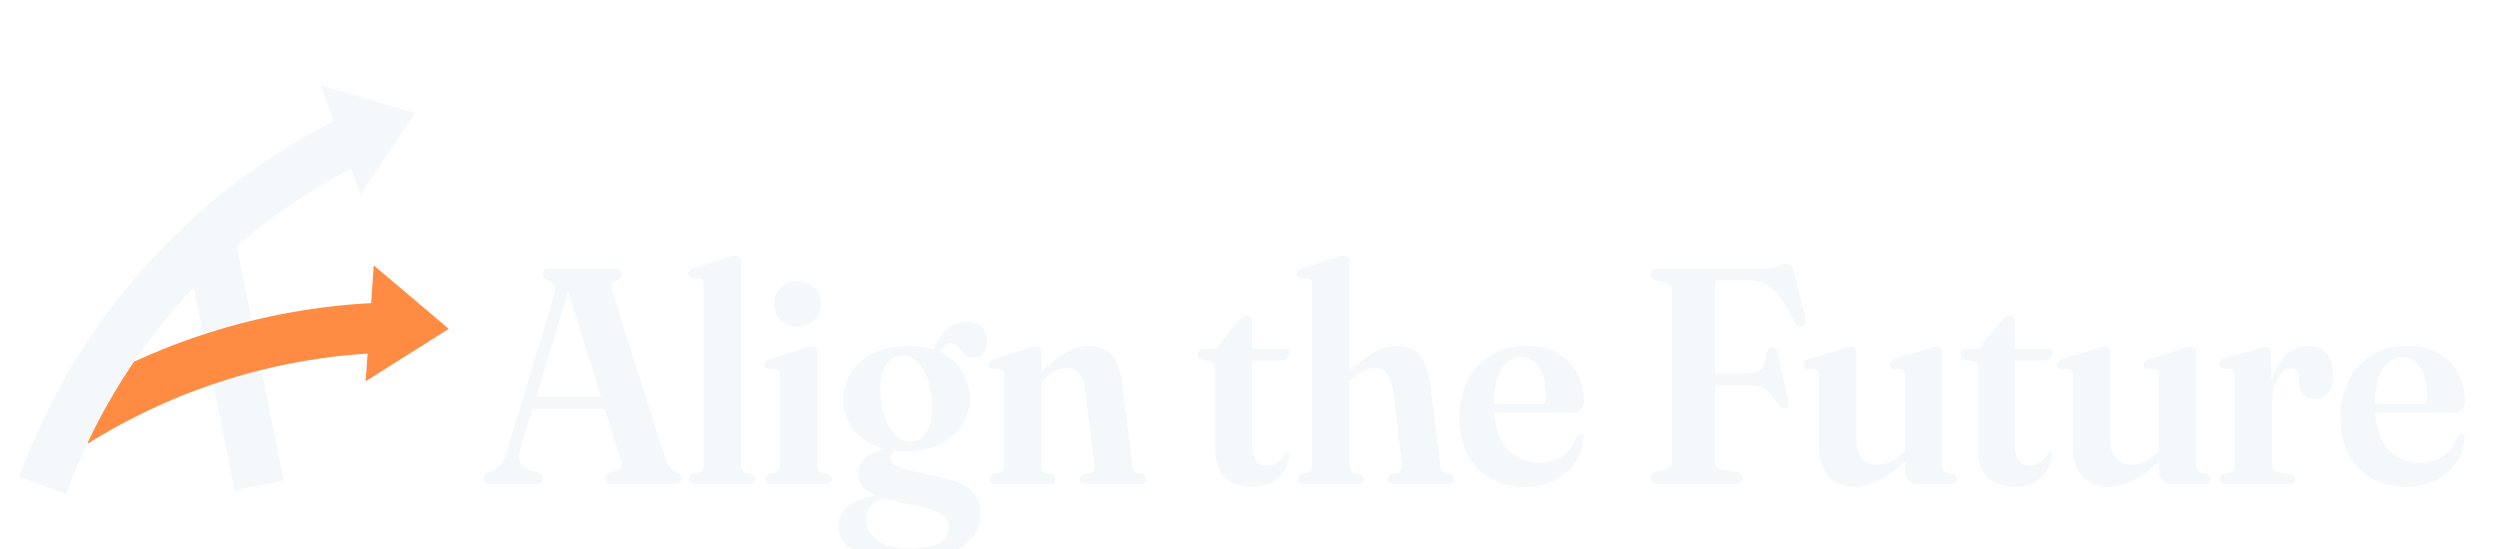
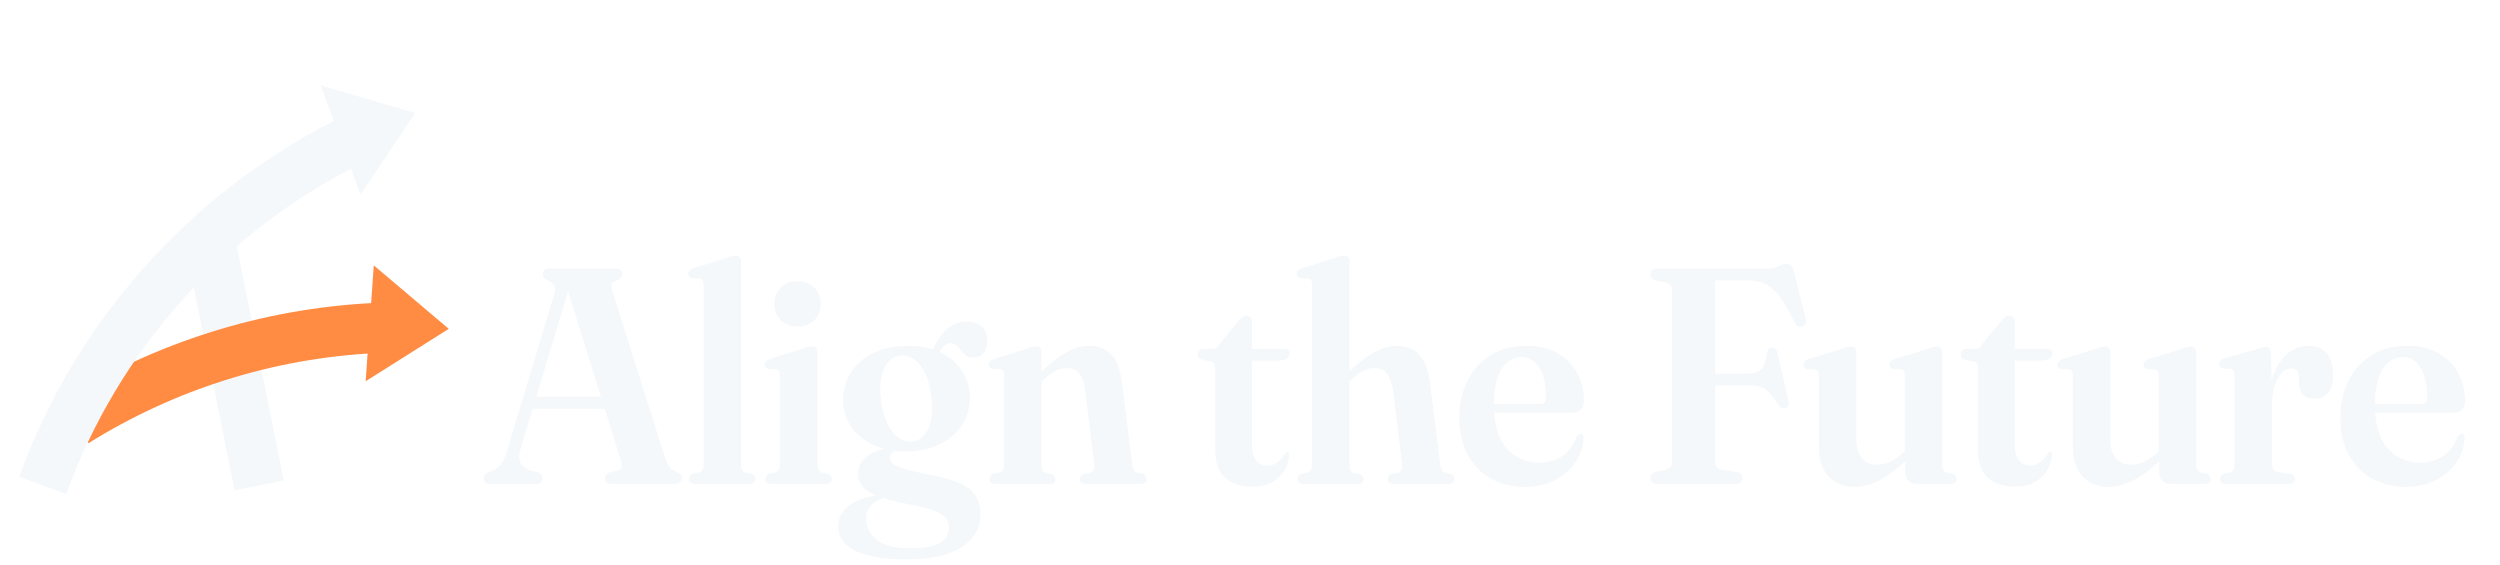
- <svg xmlns="http://www.w3.org/2000/svg" viewBox="6.99 11.05 511.33 112.15" role="img" aria-label="Align the Future">
+ <svg xmlns="http://www.w3.org/2000/svg" viewBox="6.99 11.05 511.33 115.5" role="img" aria-label="Align the Future">
  <g transform="translate(6,9.88) scale(1.08)">
    <path d="M40.56,46 L50,93" fill="none" stroke="#F4F8FA" stroke-width="9.5" stroke-linecap="butt" />
    <path d="M15.14,81 A118,118 0 0 1 71.51,63.23" fill="none" stroke="#FF8C42" stroke-width="9.5" stroke-linecap="butt" />
    <polygon points="85.9,63.36 70.17,73.28 71.7,51.34" fill="#FF8C42" />
    <path d="M9,93 A118,118 0 0 1 66.33,28.21" fill="none" stroke="#F4F8FA" stroke-width="9.5" stroke-linecap="butt" />
    <polygon points="79.53,22.47 69.19,37.94 61.67,17.27" fill="#F4F8FA" />
  </g>
  <path d="M115.027 92.183H132.096L132.215 94.672H114.895ZM117.962 108.843Q117.962 109.375 117.648 109.687Q117.334 110.0 116.658 110.0H107.264Q106.61 110.0 106.288 109.687Q105.966 109.375 105.966 108.843Q105.966 108.432 106.192 108.165Q106.419 107.897 106.827 107.662L107.899 107.266Q108.766 106.911 109.44 106.061Q110.115 105.21 110.709 103.212L120.285 71.45Q120.675 70.174 120.404 69.539Q120.134 68.904 119.207 68.508Q118.588 68.194 118.277 67.906Q117.966 67.619 117.966 67.157Q117.966 66.585 118.31 66.292Q118.654 66.0 119.301 66.0H132.928Q133.585 66.0 133.922 66.299Q134.258 66.597 134.258 67.157Q134.258 67.612 133.962 67.917Q133.667 68.222 133.035 68.489Q132.253 68.722 132.08 69.129Q131.907 69.536 132.234 70.585L142.989 104.579Q143.435 105.996 143.982 106.62Q144.529 107.244 145.412 107.539Q145.971 107.8 146.199 108.091Q146.427 108.381 146.427 108.843Q146.427 109.346 146.095 109.673Q145.764 110.0 145.098 110.0H132.046Q131.373 110.0 131.048 109.687Q130.722 109.375 130.722 108.843Q130.722 108.385 130.977 108.116Q131.232 107.847 131.706 107.652L133.29 107.338Q133.95 107.153 134.092 106.623Q134.233 106.094 133.862 104.877L122.868 69.608L123.742 68.769L113.465 102.872Q113.075 104.183 113.235 105.056Q113.396 105.93 114.02 106.469Q114.643 107.008 115.621 107.325L117.023 107.671Q117.535 107.866 117.749 108.144Q117.962 108.422 117.962 108.843Z M158.549 64.539V105.971Q158.549 106.785 158.76 107.156Q158.97 107.527 159.46 107.684L160.749 107.967Q161.132 108.149 161.313 108.397Q161.494 108.645 161.494 109.023Q161.494 109.481 161.208 109.741Q160.922 110.0 160.403 110.0H148.992Q148.495 110.0 148.205 109.741Q147.914 109.481 147.914 109.023Q147.914 108.652 148.107 108.397Q148.3 108.143 148.696 107.954L149.972 107.684Q150.472 107.527 150.678 107.156Q150.884 106.785 150.884 105.983V69.259Q150.884 68.653 150.713 68.389Q150.541 68.125 150.133 68.021L148.492 67.964Q148.093 67.813 147.925 67.592Q147.757 67.37 147.757 67.04Q147.757 66.66 147.992 66.399Q148.228 66.138 148.791 65.928L155.579 63.809Q156.336 63.533 156.731 63.44Q157.125 63.347 157.474 63.347Q158.002 63.347 158.276 63.677Q158.549 64.007 158.549 64.539Z M174.166 83.088V105.971Q174.166 106.775 174.376 107.146Q174.587 107.517 175.077 107.684L176.366 107.967Q176.74 108.139 176.925 108.392Q177.111 108.645 177.111 109.023Q177.111 109.481 176.825 109.741Q176.539 110.0 176.02 110.0H164.609Q164.103 110.0 163.817 109.741Q163.531 109.481 163.531 109.023Q163.531 108.658 163.711 108.408Q163.892 108.158 164.263 107.979L165.589 107.684Q166.089 107.517 166.295 107.146Q166.501 106.775 166.501 105.983V87.808Q166.501 87.202 166.329 86.938Q166.158 86.674 165.75 86.57L164.109 86.513Q163.71 86.363 163.542 86.141Q163.374 85.919 163.374 85.589Q163.374 85.209 163.609 84.948Q163.845 84.687 164.407 84.477L171.196 82.359Q171.953 82.082 172.348 81.989Q172.742 81.897 173.091 81.897Q173.619 81.897 173.892 82.227Q174.166 82.557 174.166 83.088ZM170.096 77.83Q167.962 77.83 166.666 76.529Q165.369 75.227 165.369 73.216Q165.369 71.192 166.672 69.891Q167.975 68.59 170.096 68.59Q172.239 68.59 173.553 69.891Q174.867 71.192 174.867 73.21Q174.867 75.227 173.55 76.529Q172.233 77.83 170.096 77.83Z M196.763 108.105Q193.403 107.392 191.739 106.86Q190.075 106.329 189.53 105.825Q188.985 105.32 188.985 104.695Q188.985 104.117 189.392 103.662Q189.799 103.208 190.503 102.922L190.311 102.476Q187.46 102.749 185.743 103.538Q184.025 104.327 183.265 105.476Q182.504 106.625 182.504 107.995Q182.504 109.428 183.383 110.529Q184.261 111.631 186.458 112.502Q188.655 113.372 192.599 114.126Q196.018 114.746 197.863 115.436Q199.708 116.125 200.411 116.99Q201.113 117.854 201.113 119.001Q201.113 120.312 200.275 121.256Q199.438 122.201 197.709 122.696Q195.981 123.191 193.284 123.191Q188.4 123.191 186.277 121.434Q184.154 119.677 184.154 116.943Q184.154 115.566 185.116 114.482Q186.077 113.397 188.205 112.737L187.658 112.109Q182.749 112.769 180.582 114.496Q178.415 116.223 178.415 118.75Q178.415 120.727 179.858 122.24Q181.3 123.753 184.407 124.602Q187.514 125.45 192.501 125.45Q199.928 125.45 203.726 122.925Q207.524 120.4 207.524 116.239Q207.524 113.979 206.533 112.428Q205.541 110.877 203.19 109.84Q200.839 108.803 196.763 108.105ZM197.134 83.867 198.511 84.125Q199.284 82.613 199.956 81.919Q200.629 81.224 201.415 81.224Q202.081 81.224 202.566 81.672Q203.052 82.12 203.522 82.706Q203.992 83.292 204.578 83.74Q205.164 84.188 206.038 84.188Q207.402 84.188 208.168 83.273Q208.935 82.359 208.935 80.781Q208.935 78.964 207.832 77.891Q206.729 76.818 204.774 76.818Q202.493 76.818 200.758 78.315Q199.023 79.813 197.737 82.604ZM205.352 92.381Q205.352 89.474 203.849 87.071Q202.345 84.669 199.529 83.228Q196.713 81.787 192.784 81.787Q188.689 81.787 185.685 83.228Q182.68 84.669 181.051 87.194Q179.421 89.719 179.421 93Q179.421 95.936 181.021 98.283Q182.62 100.631 185.564 101.997Q188.507 103.362 192.545 103.362Q196.251 103.362 199.141 101.956Q202.03 100.549 203.691 98.073Q205.352 95.596 205.352 92.381ZM191.254 83.751Q193.586 83.619 195.319 85.91Q197.052 88.201 197.514 92.45Q197.976 96.505 196.777 98.866Q195.578 101.228 193.413 101.36Q191.892 101.445 190.578 100.433Q189.264 99.421 188.365 97.443Q187.466 95.464 187.155 92.667Q186.854 89.977 187.311 88.013Q187.768 86.048 188.799 84.942Q189.83 83.836 191.254 83.751Z M220.02 83.088V105.971Q220.02 106.813 220.217 107.208Q220.413 107.602 220.913 107.778L222.22 108.08Q222.861 108.407 222.861 109.023Q222.861 110.0 221.856 110.0H210.463Q209.966 110.0 209.676 109.741Q209.385 109.481 209.385 109.023Q209.385 108.658 209.566 108.413Q209.746 108.168 210.117 107.979L211.444 107.684Q211.943 107.527 212.149 107.156Q212.355 106.785 212.355 105.983V87.808Q212.355 87.202 212.184 86.938Q212.012 86.674 211.604 86.57L209.963 86.513Q209.564 86.363 209.396 86.141Q209.228 85.919 209.228 85.589Q209.228 85.209 209.464 84.948Q209.699 84.687 210.262 84.477L217.05 82.359Q217.808 82.082 218.202 81.989Q218.596 81.897 218.945 81.897Q219.473 81.897 219.747 82.227Q220.02 82.557 220.02 83.088ZM219.297 89.747 218.336 88.629 219.533 87.485Q222.682 84.464 225.083 83.127Q227.484 81.79 229.719 81.79Q232.79 81.79 234.399 83.666Q236.008 85.542 236.454 89.157L238.55 105.883Q238.654 106.731 238.846 107.137Q239.038 107.542 239.562 107.709L240.75 107.979Q241.112 108.171 241.302 108.411Q241.492 108.652 241.492 109.023Q241.492 109.481 241.206 109.741Q240.92 110.0 240.402 110.0H228.871Q227.852 110.0 227.852 109.023Q227.852 108.4 228.516 108.08L229.848 107.778Q230.408 107.602 230.651 107.192Q230.895 106.782 230.791 105.977L228.946 91.02Q228.635 88.638 227.767 87.488Q226.9 86.337 225.175 86.337Q224.015 86.337 222.847 86.93Q221.68 87.522 220.338 88.786Z  M254.73 84.999 252.747 84.584Q252.276 84.414 252.134 84.13Q251.993 83.845 251.993 83.465Q251.993 83.012 252.312 82.715Q252.631 82.418 253.13 82.418H255.17Q255.519 82.418 255.785 82.217Q256.05 82.016 256.396 81.453L260.261 76.749Q260.664 76.199 261.096 75.908Q261.528 75.617 261.98 75.617Q262.468 75.617 262.765 75.933Q263.062 76.249 263.062 76.899V101.914Q263.062 104.101 263.901 105.185Q264.74 106.27 266.264 106.27Q267.003 106.27 267.57 106.012Q268.137 105.754 268.585 105.335Q269.033 104.915 269.401 104.428Q269.768 103.941 270.086 103.482Q270.337 103.388 270.524 103.575Q270.711 103.762 270.68 104.296Q270.432 106.15 269.47 107.569Q268.508 108.988 266.926 109.789Q265.343 110.591 263.213 110.591Q259.495 110.591 257.512 108.727Q255.528 106.863 255.528 102.938V86.394Q255.528 85.791 255.392 85.47Q255.255 85.149 254.73 84.999ZM260.337 84.816 260.45 82.418H269.662Q270.221 82.418 270.504 82.643Q270.787 82.868 270.787 83.311Q270.787 83.955 270.221 84.386Q269.655 84.816 268.427 84.816Z M283.006 64.539V105.971Q283.006 106.813 283.203 107.208Q283.399 107.602 283.899 107.778L285.206 108.08Q285.847 108.407 285.847 109.023Q285.847 110.0 284.842 110.0H273.449Q272.952 110.0 272.662 109.741Q272.371 109.481 272.371 109.023Q272.371 108.652 272.564 108.397Q272.758 108.143 273.154 107.954L274.43 107.684Q274.929 107.527 275.135 107.156Q275.341 106.785 275.341 105.983V69.259Q275.341 68.653 275.17 68.389Q274.998 68.125 274.59 68.021L272.949 67.964Q272.55 67.813 272.382 67.592Q272.214 67.37 272.214 67.04Q272.214 66.66 272.45 66.399Q272.685 66.138 273.248 65.928L280.036 63.809Q280.794 63.533 281.188 63.44Q281.582 63.347 281.931 63.347Q282.459 63.347 282.733 63.677Q283.006 64.007 283.006 64.539ZM282.283 89.685 281.322 88.566 282.519 87.422Q285.656 84.414 288.047 83.102Q290.439 81.79 292.642 81.79Q295.75 81.79 297.372 83.707Q298.994 85.624 299.472 89.395L301.536 105.883Q301.64 106.731 301.832 107.137Q302.024 107.542 302.548 107.709L303.736 107.979Q304.098 108.171 304.288 108.411Q304.478 108.652 304.478 109.023Q304.478 109.481 304.192 109.741Q303.906 110.0 303.388 110.0H291.857Q290.838 110.0 290.838 109.023Q290.838 108.4 291.502 108.08L292.834 107.778Q293.394 107.602 293.637 107.192Q293.881 106.782 293.777 105.977L291.957 91.259Q291.621 88.751 290.744 87.544Q289.867 86.337 288.098 86.337Q286.995 86.337 285.846 86.901Q284.697 87.466 283.336 88.723Z M330.957 93.029Q330.957 94.195 330.328 94.828Q329.7 95.461 328.509 95.461H310.651V93.651H322.06Q323.197 93.651 323.197 92.472Q323.197 88.305 321.796 86.191Q320.394 84.078 318.31 84.078Q316.591 84.078 315.291 85.164Q313.992 86.249 313.258 88.409Q312.524 90.568 312.524 93.796Q312.524 99.682 315.084 102.665Q317.644 105.647 321.786 105.647Q324.63 105.647 326.681 104.191Q328.732 102.734 329.389 100.396Q329.64 100.059 329.858 99.93Q330.077 99.802 330.272 99.802Q330.542 99.802 330.719 100.015Q330.897 100.229 330.878 100.694Q330.721 103.409 329.167 105.666Q327.613 107.923 324.965 109.276Q322.317 110.629 318.873 110.629Q314.837 110.629 311.82 108.878Q308.803 107.127 307.131 103.961Q305.459 100.795 305.459 96.596Q305.459 92.271 307.12 88.926Q308.781 85.58 311.892 83.679Q315.004 81.777 319.306 81.777Q322.851 81.777 325.465 83.246Q328.078 84.716 329.517 87.263Q330.957 89.81 330.957 93.029Z  M368.574 66.0Q369.466 66.0 370.14 65.745Q370.815 65.491 371.346 65.244Q371.877 64.997 372.304 64.997Q372.983 64.997 373.33 65.411Q373.678 65.824 373.942 66.808L376.343 76.381Q376.503 76.978 376.236 77.357Q375.969 77.735 375.469 77.842Q375.067 77.911 374.679 77.724Q374.29 77.537 374.001 76.899Q372.355 73.499 370.937 71.663Q369.52 69.828 368.063 69.121Q366.606 68.414 364.818 68.414H357.797V105.556Q357.797 106.257 358.16 106.634Q358.523 107.011 359.28 107.165L362.392 107.633Q362.898 107.762 363.138 108.036Q363.378 108.309 363.378 108.843Q363.378 109.384 363.039 109.692Q362.7 110.0 362.036 110.0H345.898Q345.251 110.0 344.907 109.692Q344.562 109.384 344.562 108.843Q344.562 107.945 345.543 107.577L347.592 107.165Q348.318 106.945 348.637 106.582Q348.956 106.219 348.956 105.556V70.444Q348.956 69.781 348.637 69.415Q348.318 69.049 347.592 68.835L345.543 68.423Q344.562 68.055 344.562 67.157Q344.562 66.603 344.907 66.302Q345.251 66.0 345.898 66.0ZM354.673 87.488H364.227Q366.276 87.488 367.213 86.589Q368.149 85.69 368.376 83.286Q368.492 82.726 368.759 82.462Q369.026 82.198 369.432 82.186Q370.302 82.142 370.538 83.235L372.772 92.89Q372.926 93.531 372.774 93.929Q372.622 94.327 372.166 94.477Q371.776 94.594 371.393 94.438Q371.009 94.283 370.72 93.839Q369.752 92.318 368.962 91.457Q368.171 90.596 367.244 90.249Q366.317 89.901 364.922 89.901H354.673Z M396.677 107.608V104.682L396.574 104.497V87.846Q396.574 87.239 396.402 86.975Q396.231 86.711 395.822 86.608L394.182 86.551Q393.783 86.4 393.615 86.179Q393.446 85.957 393.446 85.627Q393.446 85.247 393.682 84.986Q393.918 84.725 394.48 84.515L401.269 82.396Q402.017 82.12 402.416 82.027Q402.815 81.934 403.164 81.934Q403.692 81.934 403.965 82.264Q404.239 82.594 404.239 83.125V105.971Q404.239 106.779 404.459 107.156Q404.679 107.533 405.15 107.684L406.439 107.967Q406.822 108.149 407.003 108.397Q407.184 108.645 407.184 109.023Q407.184 109.481 406.898 109.741Q406.612 110.0 406.093 110.0H399.031Q397.872 110.0 397.274 109.36Q396.677 108.721 396.677 107.608ZM379.014 102.331V87.846Q379.014 87.239 378.84 86.975Q378.666 86.711 378.251 86.608L376.61 86.551Q376.211 86.4 376.043 86.179Q375.875 85.957 375.875 85.627Q375.875 85.247 376.11 84.986Q376.346 84.725 376.909 84.515L383.71 82.396Q384.467 82.12 384.861 82.027Q385.256 81.934 385.605 81.934Q386.133 81.934 386.406 82.264Q386.68 82.594 386.68 83.125V100.949Q386.68 103.542 387.831 104.814Q388.983 106.087 390.907 106.087Q392.202 106.087 393.559 105.484Q394.917 104.88 396.316 103.576L397.359 102.614L398.33 103.799L397.142 104.943Q393.934 108.033 391.289 109.334Q388.644 110.635 386.259 110.635Q383.037 110.635 381.026 108.534Q379.014 106.433 379.014 102.331Z M410.742 84.999 408.758 84.584Q408.287 84.414 408.146 84.13Q408.004 83.845 408.004 83.465Q408.004 83.012 408.323 82.715Q408.642 82.418 409.142 82.418H411.182Q411.53 82.418 411.796 82.217Q412.062 82.016 412.407 81.453L416.273 76.749Q416.675 76.199 417.107 75.908Q417.539 75.617 417.992 75.617Q418.479 75.617 418.776 75.933Q419.073 76.249 419.073 76.899V101.914Q419.073 104.101 419.912 105.185Q420.751 106.27 422.276 106.27Q423.014 106.27 423.581 106.012Q424.149 105.754 424.597 105.335Q425.044 104.915 425.412 104.428Q425.78 103.941 426.097 103.482Q426.349 103.388 426.536 103.575Q426.723 103.762 426.691 104.296Q426.443 106.15 425.481 107.569Q424.52 108.988 422.937 109.789Q421.355 110.591 419.224 110.591Q415.506 110.591 413.523 108.727Q411.54 106.863 411.54 102.938V86.394Q411.54 85.791 411.403 85.47Q411.266 85.149 410.742 84.999ZM416.348 84.816 416.461 82.418H425.673Q426.232 82.418 426.515 82.643Q426.798 82.868 426.798 83.311Q426.798 83.955 426.232 84.386Q425.667 84.816 424.438 84.816Z M448.629 107.608V104.682L448.525 104.497V87.846Q448.525 87.239 448.354 86.975Q448.182 86.711 447.774 86.608L446.133 86.551Q445.734 86.4 445.566 86.179Q445.398 85.957 445.398 85.627Q445.398 85.247 445.634 84.986Q445.869 84.725 446.432 84.515L453.22 82.396Q453.968 82.12 454.367 82.027Q454.766 81.934 455.115 81.934Q455.643 81.934 455.917 82.264Q456.19 82.594 456.19 83.125V105.971Q456.19 106.779 456.41 107.156Q456.63 107.533 457.102 107.684L458.39 107.967Q458.774 108.149 458.954 108.397Q459.135 108.645 459.135 109.023Q459.135 109.481 458.849 109.741Q458.563 110.0 458.045 110.0H450.983Q449.823 110.0 449.226 109.36Q448.629 108.721 448.629 107.608ZM430.966 102.331V87.846Q430.966 87.239 430.791 86.975Q430.617 86.711 430.202 86.608L428.562 86.551Q428.162 86.4 427.994 86.179Q427.826 85.957 427.826 85.627Q427.826 85.247 428.062 84.986Q428.298 84.725 428.86 84.515L435.661 82.396Q436.418 82.12 436.813 82.027Q437.207 81.934 437.556 81.934Q438.084 81.934 438.358 82.264Q438.631 82.594 438.631 83.125V100.949Q438.631 103.542 439.783 104.814Q440.935 106.087 442.858 106.087Q444.153 106.087 445.511 105.484Q446.869 104.88 448.267 103.576L449.311 102.614L450.282 103.799L449.094 104.943Q445.885 108.033 443.24 109.334Q440.596 110.635 438.21 110.635Q434.989 110.635 432.977 108.534Q430.966 106.433 430.966 102.331Z M470.949 94.493Q470.949 90.225 472.096 87.408Q473.243 84.59 475.104 83.19Q476.964 81.79 479.108 81.79Q481.55 81.79 482.871 83.312Q484.193 84.835 484.193 87.733Q484.193 90.219 483.145 91.421Q482.097 92.623 480.472 92.623Q478.853 92.623 478.049 91.77Q477.244 90.916 477.207 89.307L477.188 88.28Q477.178 87.346 476.798 86.879Q476.418 86.413 475.566 86.413Q474.557 86.413 473.671 87.304Q472.784 88.195 472.236 89.977Q471.688 91.759 471.688 94.43ZM471.471 83.314 471.688 91.633V105.877Q471.688 106.615 471.964 107.049Q472.241 107.483 472.863 107.589L475.424 107.976Q475.93 108.055 476.154 108.336Q476.377 108.617 476.377 109.023Q476.377 109.463 476.091 109.731Q475.805 110.0 475.239 110.0H462.168Q461.646 110.0 461.349 109.733Q461.052 109.466 461.052 109.016Q461.052 108.645 461.254 108.392Q461.455 108.139 461.835 107.951L463.111 107.684Q463.611 107.517 463.817 107.16Q464.022 106.804 464.022 106.04V87.752Q464.022 87.136 463.856 86.858Q463.689 86.579 463.281 86.476L461.593 86.419Q461.222 86.268 461.049 86.047Q460.876 85.825 460.876 85.505Q460.876 85.134 461.117 84.859Q461.357 84.584 461.929 84.383L468.812 82.406Q469.447 82.176 469.846 82.084Q470.245 81.991 470.528 81.991Q470.952 81.991 471.178 82.293Q471.405 82.594 471.471 83.314Z M511.168 93.029Q511.168 94.195 510.54 94.828Q509.911 95.461 508.72 95.461H490.862V93.651H502.271Q503.409 93.651 503.409 92.472Q503.409 88.305 502.007 86.191Q500.605 84.078 498.521 84.078Q496.802 84.078 495.503 85.164Q494.203 86.249 493.469 88.409Q492.735 90.568 492.735 93.796Q492.735 99.682 495.295 102.665Q497.855 105.647 501.997 105.647Q504.842 105.647 506.892 104.191Q508.943 102.734 509.6 100.396Q509.851 100.059 510.07 99.93Q510.288 99.802 510.483 99.802Q510.753 99.802 510.931 100.015Q511.108 100.229 511.09 100.694Q510.932 103.409 509.378 105.666Q507.824 107.923 505.176 109.276Q502.529 110.629 499.084 110.629Q495.049 110.629 492.031 108.878Q489.014 107.127 487.342 103.961Q485.67 100.795 485.67 96.596Q485.67 92.271 487.331 88.926Q488.992 85.58 492.104 83.679Q495.215 81.777 499.518 81.777Q503.063 81.777 505.676 83.246Q508.289 84.716 509.729 87.263Q511.168 89.81 511.168 93.029Z" fill="#F4F8FA" />
</svg>
